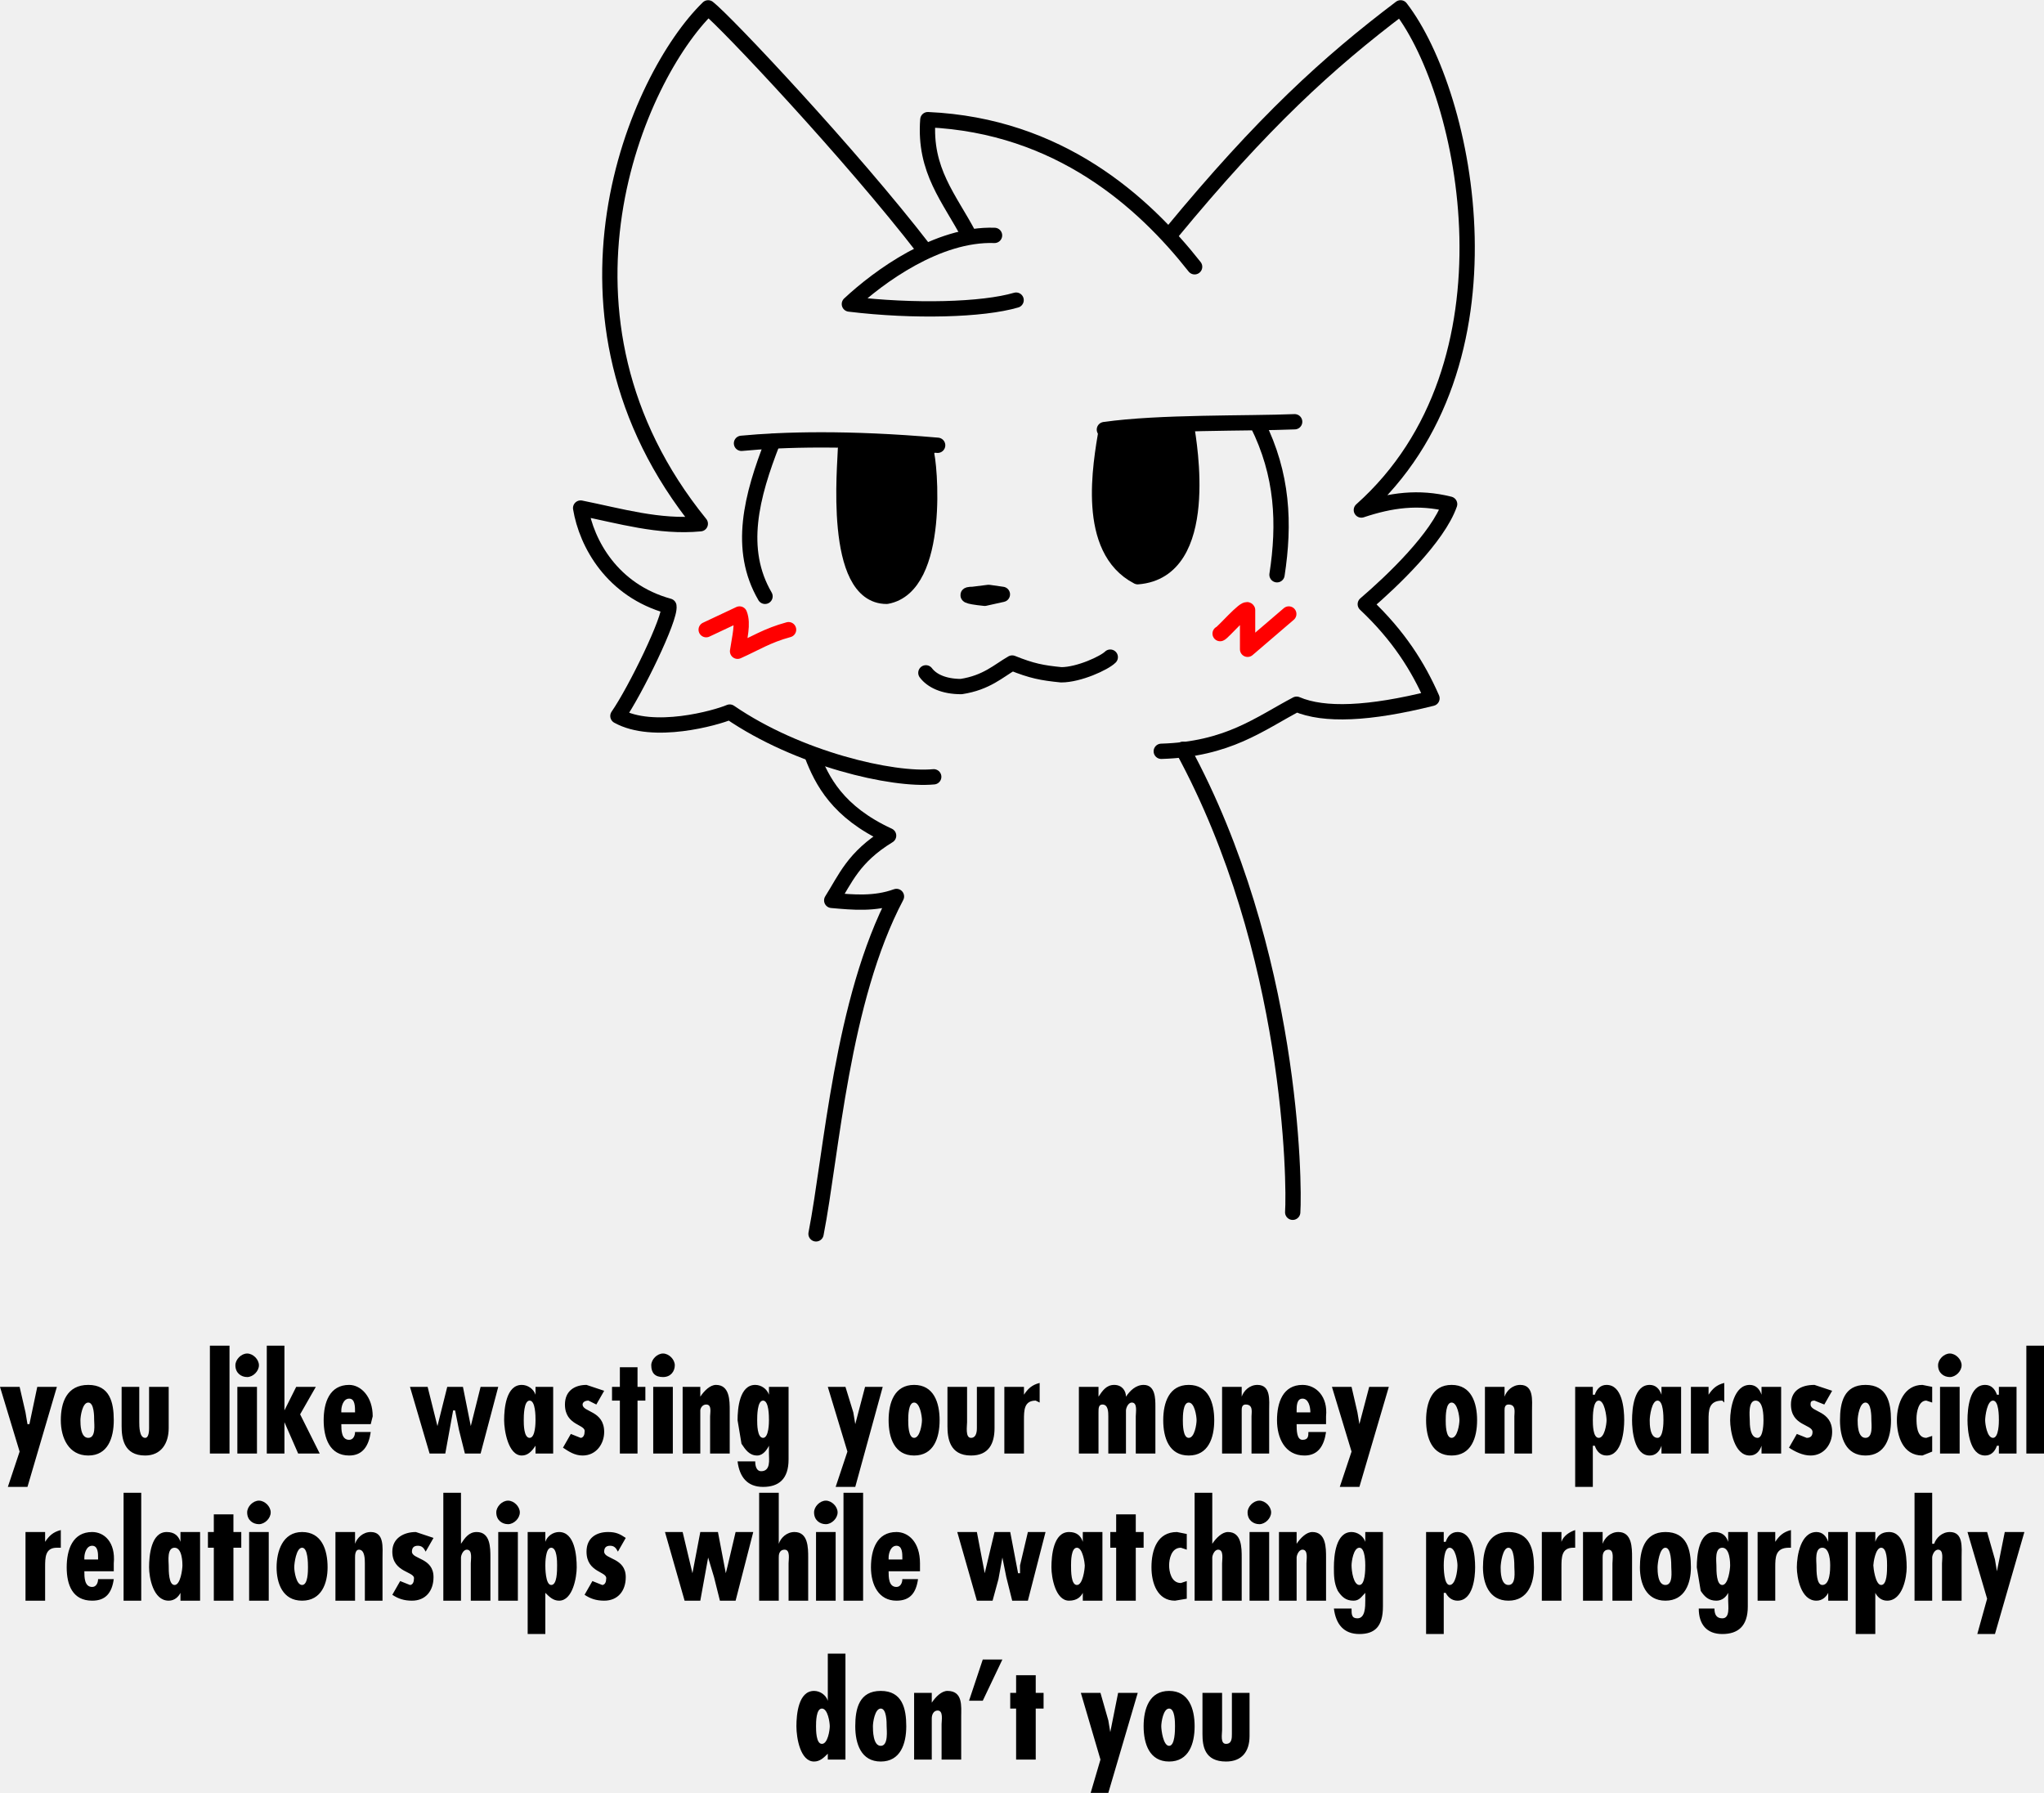
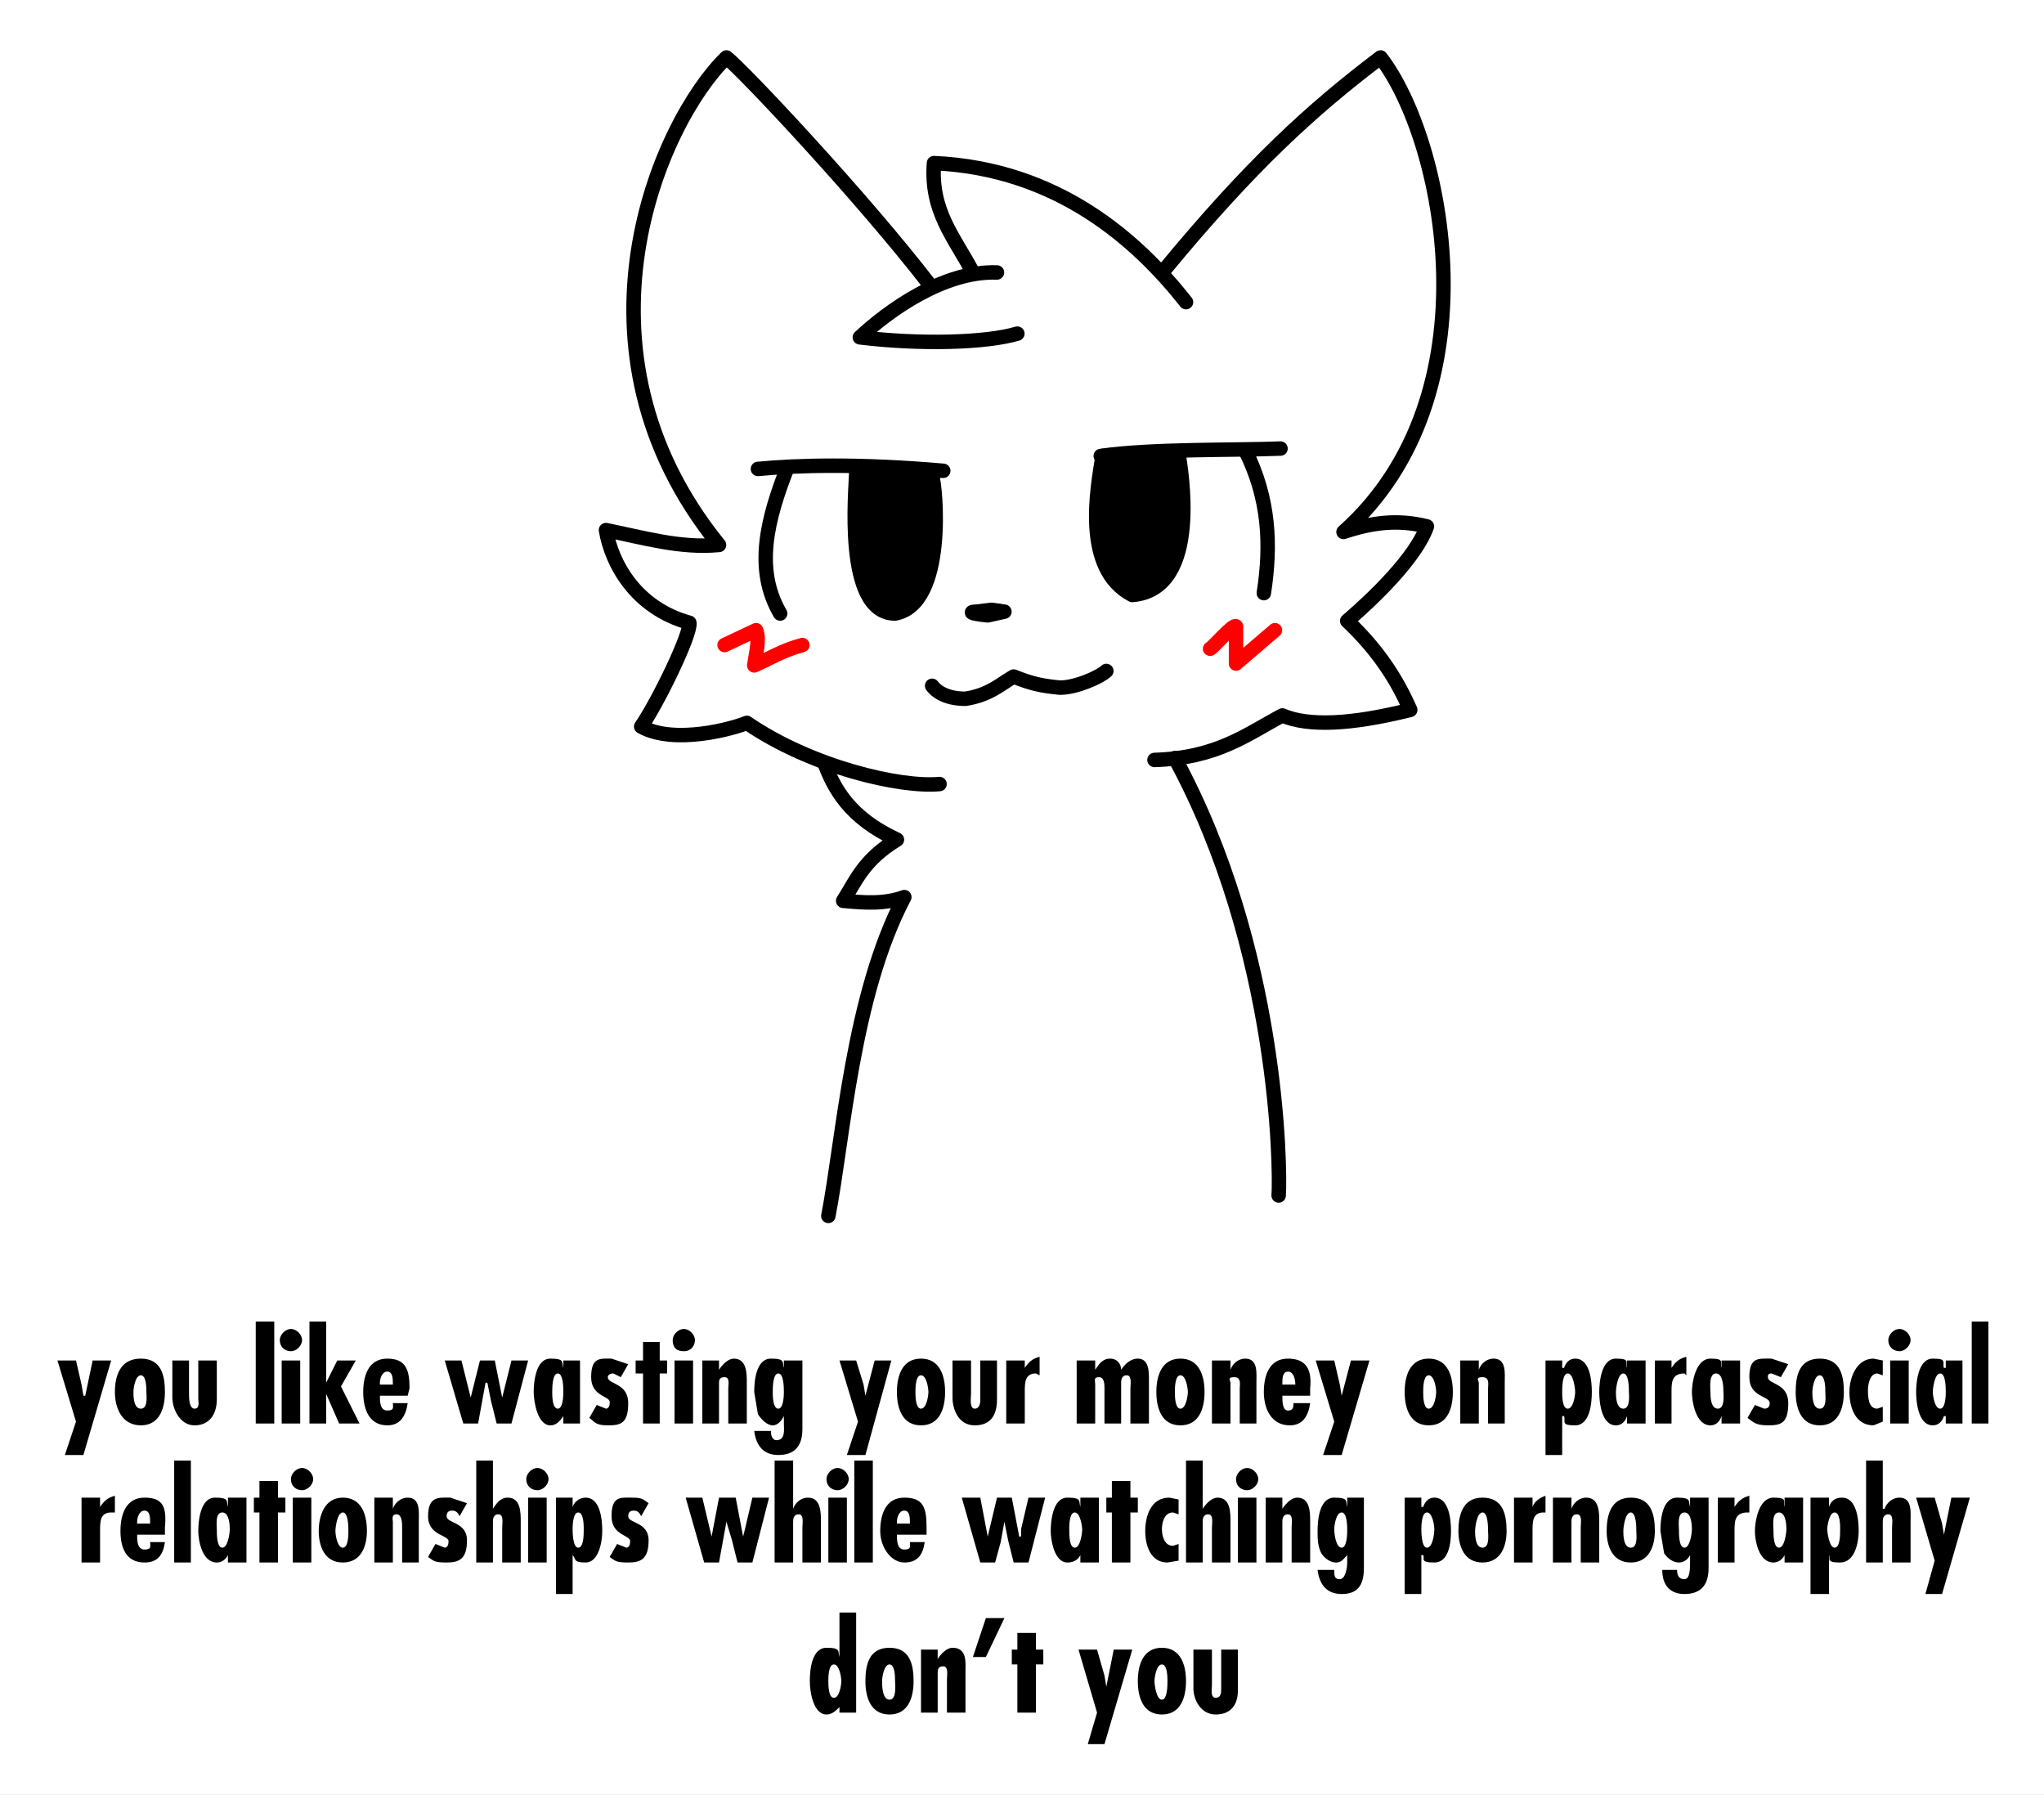
- <svg xmlns="http://www.w3.org/2000/svg" id="Layer_1" viewBox="0 0 1042 914">
+ <svg xmlns="http://www.w3.org/2000/svg" id="Layer_1" version="1.1" viewBox="0 0 1103 968">
  <defs>
-     <style>
-       .cls-1{stroke:red}.cls-1,.cls-2,.cls-3{stroke-linejoin:round}.cls-1,.cls-2,.cls-3,.cls-4{stroke-linecap:round;stroke-width:7.8px}.cls-1,.cls-3,.cls-4{fill:none}.cls-2,.cls-3,.cls-4{stroke:#000}.cls-5{isolation:isolate}.cls-4{stroke-miterlimit:11.3}
-     </style>
+     <style>.st0{stroke:red}.st0,.st1,.st2{stroke-linejoin:round}.st0,.st1,.st2,.st3{stroke-linecap:round;stroke-width:7.8px}.st0,.st2,.st3{fill:none}.st1,.st2,.st3{stroke:#000}.st5{isolation:isolate}.st3{stroke-miterlimit:11.3}</style>
  </defs>
+   <path fill="#fff" d="M0 0h1103v968H0z" />
  <g id="layer1">
    <g id="g8">
      <g id="g5">
-         <path id="path6" d="M660 215c-24 1-69 0-97 4" class="cls-3" />
-         <path id="path7" d="M564 219c-3 18-11 61 16 75 38-3 26-69 25-76h0" class="cls-2" />
-         <path id="path1" d="M651 293c4-26 3-51-10-77" class="cls-4" />
+         <path id="path6" d="M691 242c-24 1-69 0-97 4" class="st2" />
+         <path id="path7" d="M595 246c-3 18-11 61 16 75 38-3 26-69 25-76h0" class="st1" />
+         <path id="path1" d="M682 320c4-26 3-51-10-77" class="st3" />
      </g>
      <g id="g4">
-         <path id="path7-0" d="M472 230c2 5 8 69-20 74-28 0-21-68-21-75h42" class="cls-2" />
-         <path id="path2" d="M378 226c21-2 54-3 100 1h0" class="cls-4" />
-         <path id="path3" d="M394 225c-11 28-18 55-4 79" class="cls-4" />
+         <path id="path7-0" d="M503 257c2 5 8 69-20 74-28 0-21-68-21-75h42" class="st1" />
+         <path id="path2" d="M409 253c21-2 54-3 100 1h0" class="st3" />
+         <path id="path3" d="M425 252c-11 28-18 55-4 79" class="st3" />
      </g>
    </g>
-     <path id="path5" d="m496 303 8-1 7 1-9 2c-10-1-10-2-6-2h0Z" class="cls-3" />
-     <path id="path8" d="M472 343c3 4 9 7 18 7 13-2 19-8 26-12 10 4 15 5 25 6 9 0 22-6 25-9" class="cls-3" />
+     <path id="path5" d="m527 330 8-1 7 1-9 2c-10-1-10-2-6-2h0Z" class="st2" />
+     <path id="path8" d="M503 370c3 4 9 7 18 7 13-2 19-8 26-12 10 4 15 5 25 6 9 0 22-6 25-9" class="st2" />
    <g id="g10">
-       <path id="path10" d="M622 323c1 0 13-14 14-12v20l21-18" class="cls-1" />
-       <path id="path9" d="m360 321 17-8c2 5 0 12-1 19 9-4 15-8 26-11" class="cls-1" />
+       <path id="path10" d="M653 350c1 0 13-14 14-12v20l21-18" class="st0" />
+       <path id="path9" d="m391 348 17-8c2 5 0 12-1 19 9-4 15-8 26-11" class="st0" />
    </g>
    <g id="g12">
-       <path id="path11" d="M518 153c-17 5-52 6-85 2 15-14 45-36 74-35" class="cls-3" />
-       <path id="path12" d="M494 120c-10-19-23-33-21-59 67 3 110 42 136 75" class="cls-3" />
+       <path id="path11" d="M549 180c-17 5-52 6-85 2 15-14 45-36 74-35" class="st2" />
+       <path id="path12" d="M525 147c-10-19-23-33-21-59 67 3 110 42 136 75" class="st2" />
    </g>
    <g id="g14">
-       <path id="path14" d="M597 119c47-57 80-87 117-115 34 44 63 182-20 256 15-5 29-7 45-3-6 17-29 39-43 51 17 16 27 32 34 48-32 8-55 9-69 3-19 10-35 23-69 24" class="cls-3" />
-       <path id="path13" d="M471 127C434 79 370 11 361 4c-36 35-90 157-4 263-21 2-41-4-61-8 3 18 16 42 45 50 1 6-17 43-26 56 18 10 50 1 57-2 35 24 83 35 104 33" class="cls-3" />
+       <path id="path14" d="M628 146c47-57 80-87 117-115 34 44 63 182-20 256 15-5 29-7 45-3-6 17-29 39-43 51 17 16 27 32 34 48-32 8-55 9-69 3-19 10-35 23-69 24" class="st2" />
+       <path id="path13" d="M502 154C465 106 401 38 392 31c-36 35-90 157-4 263-21 2-41-4-61-8 3 18 16 42 45 50 1 6-17 43-26 56 18 10 50 1 57-2 35 24 83 35 104 33" class="st2" />
    </g>
-     <path id="path16" d="M603 382c56 103 57 222 56 236" class="cls-3" />
-     <path id="path15" d="M414 385c5 13 13 29 39 41-18 11-22 22-29 33 11 1 22 2 33-2-28 53-33 131-41 172" class="cls-3" />
+     <path id="path16" d="M634 409c56 103 57 222 56 236" class="st2" />
+     <path id="path15" d="M445 412c5 13 13 29 39 41-18 11-22 22-29 33 11 1 22 2 33-2-28 53-33 131-41 172" class="st2" />
  </g>
-   <g class="cls-5">
-     <path d="m10 707 3 13 1 6h1l4-19h10l-15 51H4l6-18-10-33h10Zm48 17c0 9-3 18-13 18s-14-9-14-18 3-18 14-18 13 9 13 18Zm-17 0c0 2 0 9 4 9s3-7 3-9 0-9-3-9-4 7-4 9Zm30-17v18c0 2 0 8 3 8 2 0 2-4 2-5v-21h10v21c0 8-4 14-12 14-11 0-12-9-12-15v-20h9Zm46-21v55h-10v-55h10Zm3 10c0-3 3-6 6-6s6 3 6 6-3 6-6 6-6-2-6-6Zm11 11v34h-10v-34h10Zm14-21v33l6-12h10l-8 14 10 20h-11l-7-16v16h-9v-55h9Zm44 40h-15c0 3 0 8 4 8 2 0 3-2 3-4h8c-1 7-4 12-11 12-10 0-13-9-13-18s3-18 13-18c6 0 12 6 12 16l-1 4Zm-8-6c0-3 0-7-3-7s-4 4-4 6v1h7Zm37-13 5 20 5-20h8l4 20 1-4 4-16h9l-9 34h-8l-3-12-2-10h-1l-2 11-2 11h-8l-10-34h9Zm55 30c-2 3-4 5-7 5-7 0-9-13-9-18 0-6 1-18 9-18 3 0 6 2 7 5v-4h9v34h-9v-4Zm0-13c0-2 0-10-3-10s-3 8-3 10 0 9 3 9 3-8 3-9Zm31-8-4-2c-2 0-3 1-3 2 0 4 11 3 11 14 0 6-4 12-11 12-4 0-7-2-10-4l4-7 5 2c1 0 2-1 2-3 1-4-10-3-10-14 0-7 5-10 11-10l9 3-4 7Zm21-19v10h4v7h-4v27h-9v-27h-4v-7h4v-10h9Zm7-1c0-3 3-6 6-6s6 3 6 6-2 6-6 6-6-2-6-6Zm11 11v34h-10v-34h10Zm14 5c2-3 5-6 8-6 7 0 7 8 7 13v22h-10v-19c0-2 1-6-2-6-2 0-3 2-3 3v22h-9v-34h9v5Zm28 33c0 3 1 5 3 5 5 0 4-6 4-9v-4c-1 2-3 5-6 5-4 0-6-3-8-6l-2-12c0-6 1-18 9-18 3 0 6 2 7 5v-4h10v37c0 10-5 14-13 14s-12-5-13-13h9Zm7-21c0-2 0-10-3-10s-3 8-3 10 0 9 3 9 3-8 3-9Zm39-17 4 13 1 6 5-19h9l-14 51h-10l6-18-10-33h9Zm48 17c0 9-3 18-13 18s-13-9-13-18 3-18 13-18 13 9 13 18Zm-16 0c0 2 0 9 3 9s4-7 4-9-1-9-4-9-3 7-3 9Zm30-17v18c0 2-1 8 2 8s3-4 3-5v-21h9v21c0 8-3 14-12 14-11 0-12-9-12-15v-20h10Zm29 0v4c2-3 4-5 8-6v10l-2-1c-6 0-6 5-6 10v17h-10v-34h10Zm38 5c2-3 4-6 8-6s6 3 6 6c2-3 5-6 9-6 6 0 6 7 6 11v24h-10v-19c0-2 1-7-2-7-2 0-3 3-3 4v22h-9v-19c0-2 0-6-3-6-2 0-2 2-2 4v21h-10v-34h10v5Zm59 12c0 9-3 18-13 18s-13-9-13-18 3-18 13-18 13 9 13 18Zm-16 0c0 2 0 9 3 9s4-7 4-9-1-9-4-9-3 7-3 9Zm30-12c1-3 4-6 8-6 7 0 6 8 6 13v22h-9v-19c0-2 1-6-3-6-2 0-2 2-2 3v22h-10v-34h10v5Zm43 14h-15c0 3 0 8 3 8s3-2 3-4h9c-1 7-4 12-11 12-10 0-14-9-14-18s3-18 13-18c7 0 13 6 12 16v4Zm-8-6c0-3-1-7-4-7s-3 4-3 6v1h7Zm21-13 3 13 1 6 5-19h10l-15 51h-10l6-18-10-33h10Zm64 17c0 9-3 18-13 18s-13-9-13-18 3-18 13-18 13 9 13 18Zm-16 0c0 2 0 9 3 9s4-7 4-9-1-9-4-9-3 7-3 9Zm30-12c1-3 4-6 8-6 7 0 6 8 6 13v22h-9v-19c0-2 1-6-3-6-2 0-2 2-2 3v22h-10v-34h10v5Zm45-1h1c1-3 3-5 6-5 8 0 9 12 9 18 0 5-1 18-9 18-3 0-5-2-6-5h-1v21h-9v-51h9v4Zm7 13c0-2-1-10-4-10s-3 8-3 10 0 9 3 9 4-7 4-9Zm28 13c-1 3-3 5-6 5-8 0-9-13-9-18 0-6 1-18 9-18 3 0 5 2 6 5v-4h10v34h-10v-4Zm1-13c0-2 0-10-3-10s-4 8-4 10 0 9 4 9c3 0 3-8 3-9Zm23-17v4c2-3 4-5 8-6v10l-1-1c-7 0-7 5-7 10v17h-9v-34h9Zm27 30c-1 3-3 5-6 5-8 0-10-13-10-18 0-6 2-18 10-18 3 0 5 2 6 5v-4h10v34h-10v-4Zm1-13c0-2 0-10-4-10s-3 8-3 10 0 9 4 9c3 0 3-8 3-9Zm31-8-5-2c-2 0-2 1-2 2 0 4 11 3 11 14 0 6-4 12-11 12-4 0-8-2-11-4l4-7 5 2c2 0 3-1 3-3 0-4-11-3-11-14 0-7 5-10 12-10l9 3-4 7Zm34 8c0 9-3 18-13 18s-13-9-13-18 2-18 13-18 13 9 13 18Zm-17 0c0 2 0 9 4 9s3-7 3-9 0-9-3-9-4 7-4 9Zm38 16-5 2c-10 0-13-10-13-18 0-9 4-18 13-18l5 1v8l-3-1c-4 0-5 6-5 9s0 10 5 10l3-1v8Zm3-44c0-3 3-6 6-6s6 3 6 6-3 6-6 6-6-2-6-6Zm11 11v34h-10v-34h10Zm20 30h-1c-1 3-3 5-6 5-8 0-9-13-9-18 0-6 1-18 9-18 3 0 5 2 6 5h1v-4h9v34h-9v-4Zm0-13c0-2 0-10-3-10s-4 8-4 10 1 9 4 9 3-8 3-9Zm23-38v55h-9v-55h9ZM23 781v5c2-3 4-5 8-6v9h-2c-6 0-6 5-6 10v17H13v-35h10Zm35 20H43c0 3 0 8 4 8 2 0 3-2 3-4h8c-1 7-4 11-11 11-10 0-13-8-13-17s3-18 13-18c6 0 12 5 11 16v4Zm-8-7c0-2 0-6-3-6s-4 4-4 6v1h7v-1Zm22-33v55h-9v-55h9Zm20 51c-1 2-3 4-6 4-8 0-10-12-10-17 0-6 1-18 9-18 4 0 6 2 7 5v-5h10v35H92v-4Zm1-14c0-1 0-9-4-9s-3 7-3 9c0 3 0 10 3 10s4-8 4-10Zm26-26v9h4v8h-4v27h-10v-27h-3v-8h3v-9h10Zm7-1c0-3 3-6 6-6s6 3 6 6-3 6-6 6-6-2-6-6Zm11 10v35h-10v-35h10Zm30 18c0 8-3 17-13 17s-13-9-13-17 3-18 13-18 13 9 13 18Zm-17 0c0 2 1 9 4 9s3-7 3-9 0-10-3-10-4 8-4 10Zm31-12c1-3 4-6 8-6 7 0 6 8 6 13v22h-9v-19c0-2 0-7-3-7-2 0-2 3-2 4v22h-10v-35h10v6Zm36 4c-1-2-2-3-4-3s-3 1-3 3c0 4 11 3 11 13 0 7-4 12-11 12-4 0-7-1-10-3l4-7 5 2c1 0 2-1 2-3 1-4-11-3-11-14 0-7 6-10 12-10l9 3-4 7Zm18-30v26c2-3 4-6 8-6 7 0 7 8 7 13v22h-10v-19c0-2 1-7-2-7-2 0-3 3-3 4v22h-9v-55h9Zm18 10c0-3 3-6 6-6s6 3 6 6-3 6-6 6-6-2-6-6Zm11 10v35h-10v-35h10Zm14 5c1-3 4-5 7-5 8 0 9 12 9 18 0 5-2 17-9 17-3 0-5-2-7-4v21h-9v-52h9v5Zm6 12c0-2 0-9-3-9s-3 8-3 9 0 10 3 10 3-7 3-10Zm31-7c-1-2-2-3-4-3s-3 1-3 3c0 4 11 3 11 13 0 7-4 12-11 12-4 0-7-1-10-3l4-7 5 2c1 0 2-1 2-3 1-4-10-3-10-14 0-7 5-10 11-10 4 0 6 1 9 3l-4 7Zm33-10 5 21 4-21h9l4 21 1-4 4-17h9l-9 35h-8l-3-12-3-10-2 11-2 11h-8l-10-35h9Zm49-20v26c1-3 4-6 8-6 7 0 7 8 7 13v22h-10v-19c0-2 1-7-2-7s-3 3-3 4v22h-10v-55h10Zm18 10c0-3 3-6 6-6s6 3 6 6-3 6-6 6-6-2-6-6Zm11 10v35h-10v-35h10Zm14-20v55h-10v-55h10Zm29 40h-16c0 3 0 8 4 8 2 0 3-2 3-4h8c-1 7-4 11-11 11-9 0-13-8-13-17s3-18 13-18c6 0 12 5 12 16v4Zm-9-7c0-2 0-6-3-6s-4 4-4 6v1h7v-1Zm38-13 4 21 5-21h8l4 21h1v-4l4-17h9l-9 35h-8l-3-12-2-10-2 11-3 11h-8l-10-35h10Zm54 31c-1 2-3 4-7 4-7 0-9-12-9-17 0-6 1-18 9-18 4 0 6 2 7 5v-5h10v35h-10v-4Zm1-14c0-1-1-9-4-9s-3 7-3 9c0 3 0 10 3 10s4-8 4-10Zm26-26v9h4v8h-4v27h-10v-27h-3v-8h3v-9h10Zm26 43-6 1c-9 0-12-9-12-17 0-9 3-18 13-18l5 1v8l-3-1c-5 0-6 6-6 9s1 9 6 9l3-1v9Zm13-54v26c2-3 5-6 8-6 7 0 7 8 7 13v22h-10v-19c0-2 1-7-2-7-2 0-3 3-3 4v22h-9v-55h9Zm18 10c0-3 3-6 6-6s6 3 6 6-3 6-6 6-6-2-6-6Zm11 10v35h-10v-35h10Zm14 6c2-3 5-6 8-6 7 0 7 8 7 13v22h-10v-19c0-2 1-7-2-7-2 0-3 3-3 4v22h-9v-35h9v6Zm28 33c0 3 0 5 3 5 4 0 4-6 4-9v-4c-2 2-3 4-6 4-4 0-6-2-8-5-2-4-2-8-2-12 0-6 1-18 9-18 3 0 6 2 7 5v-5h9v38c0 10-4 14-12 14s-12-5-13-13h9Zm7-22c0-1 0-9-3-9s-4 7-4 9c0 3 1 10 4 10s3-8 3-10Zm40-12h1c1-3 3-5 6-5 8 0 9 12 9 18 0 5-1 17-9 17-3 0-5-2-6-4h-1v21h-9v-52h9v5Zm7 12c0-2-1-9-4-9s-3 8-3 9 0 10 3 10 4-7 4-10Zm39 1c0 8-3 17-13 17s-13-9-13-17 2-18 13-18 13 9 13 18Zm-17 0c0 2 0 9 4 9s3-7 3-9 0-10-3-10-4 8-4 10Zm31-18v5c1-3 4-5 7-6v9h-1c-6 0-6 5-6 10v17h-10v-35h10Zm21 6c1-3 4-6 8-6 7 0 7 8 7 13v22h-10v-19c0-2 1-7-2-7s-3 3-3 4v22h-10v-35h10v6Zm45 12c0 8-3 17-13 17s-13-9-13-17 2-18 13-18 13 9 13 18Zm-17 0c0 2 0 9 4 9s3-7 3-9 0-10-3-10-4 8-4 10Zm29 21c0 3 1 5 4 5 4 0 3-6 3-9v-4c-1 2-3 4-6 4-4 0-6-2-8-5l-2-12c0-6 1-18 9-18 4 0 6 2 7 5v-5h10v38c0 10-5 14-13 14s-12-5-12-13h8Zm8-22c0-1 0-9-4-9s-3 7-3 9c0 3 0 10 3 10s4-8 4-10Zm23-17v5c2-3 4-5 8-6v9h-1c-7 0-7 5-7 10v17h-9v-35h9Zm27 31c-1 2-3 4-6 4-8 0-10-12-10-17 0-6 2-18 10-18 3 0 5 2 6 5v-5h10v35h-10v-4Zm1-14c0-1 0-9-4-9s-3 7-3 9c0 3 0 10 3 10 4 0 4-8 4-10Zm23-12c1-3 3-5 7-5 8 0 9 12 9 18 0 5-2 17-10 17-3 0-5-2-6-4v21h-10v-52h10v5Zm6 12c0-2 0-9-3-9s-4 8-4 9 1 10 4 10 3-7 3-10Zm23-37v26h1c1-3 4-6 8-6 7 0 6 8 6 13v22h-10v-19c0-2 1-7-2-7-2 0-3 3-3 4v22h-9v-55h9Zm28 20 4 14 1 6 4-20h10l-15 52h-9l5-18-10-34h10ZM422 894c-2 2-4 4-7 4-7 0-9-12-9-18s1-18 9-18c3 0 6 2 7 5v-24h9v54h-9v-3Zm1-14c0-2-1-9-4-9s-3 7-3 9 0 9 3 9 4-7 4-9Zm39 0c0 9-3 18-13 18s-13-9-13-18 2-18 13-18 13 9 13 18Zm-17 0c0 2 0 10 4 10s3-8 3-10 0-9-3-9-4 7-4 9Zm30-12c2-3 5-6 8-6 8 0 7 8 7 13v22h-10v-18c0-2 1-7-2-7-2 0-3 2-3 4v21h-9v-34h9v5Zm36-22-10 21h-7l7-21h10Zm17 8v9h4v8h-4v26h-10v-26h-3v-8h3v-9h10Zm33 9 4 14 1 6 4-20h10l-15 51h-9l5-17-10-34h10Zm48 17c0 9-3 18-13 18s-13-9-13-18 3-18 13-18 13 9 13 18Zm-17 0c0 2 1 10 4 10s3-8 3-10 0-9-3-9-4 7-4 9Zm31-17v19c0 2-1 7 2 7s3-3 3-5v-21h9v22c0 8-4 13-12 13-11 0-12-8-12-14v-21h10Z" class="cls-5" />
+   <g class="st5">
+     <path d="m41 734 3 13 1 6h1l4-19h10l-15 51H35l6-18-10-33h10Zm48 17c0 9-3 18-13 18s-14-9-14-18 3-18 14-18 13 9 13 18Zm-17 0c0 2 0 9 4 9s3-7 3-9 0-9-3-9-4 7-4 9Zm30-17v18c0 2 0 8 3 8s2-4 2-5v-21h10v21c0 8-4 14-12 14s-12-9-12-15v-20h9Zm46-21v55h-10v-55h10Zm3 10c0-3 3-6 6-6s6 3 6 6-3 6-6 6-6-2-6-6Zm11 11v34h-10v-34h10Zm14-21v33l6-12h10l-8 14 10 20h-11l-7-16v16h-9v-55h9Zm44 40h-15c0 3 0 8 4 8s3-2 3-4h8c-1 7-4 12-11 12-10 0-13-9-13-18s3-18 13-18 12 6 12 16l-1 4Zm-8-6c0-3 0-7-3-7s-4 4-4 6v1h7Zm37-13 5 20 5-20h8l4 20 1-4 4-16h9l-9 34h-8l-3-12-2-10h-1l-2 11-2 11h-8l-10-34h9Zm55 30c-2 3-4 5-7 5-7 0-9-13-9-18s1-18 9-18 6 2 7 5v-4h9v34h-9v-4Zm0-13c0-2 0-10-3-10s-3 8-3 10 0 9 3 9 3-8 3-9Zm31-8-4-2c-2 0-3 1-3 2 0 4 11 3 11 14s-4 12-11 12-7-2-10-4l4-7 5 2c1 0 2-1 2-3 1-4-10-3-10-14s5-10 11-10l9 3-4 7Zm21-19v10h4v7h-4v27h-9v-27h-4v-7h4v-10h9Zm7-1c0-3 3-6 6-6s6 3 6 6-2 6-6 6-6-2-6-6Zm11 11v34h-10v-34h10Zm14 5c2-3 5-6 8-6 7 0 7 8 7 13v22h-10v-19c0-2 1-6-2-6s-3 2-3 3v22h-9v-34h9v5Zm28 33c0 3 1 5 3 5 5 0 4-6 4-9v-4c-1 2-3 5-6 5s-6-3-8-6l-2-12c0-6 1-18 9-18s6 2 7 5v-4h10v37c0 10-5 14-13 14s-12-5-13-13h9Zm7-21c0-2 0-10-3-10s-3 8-3 10 0 9 3 9 3-8 3-9Zm39-17 4 13 1 6 5-19h9l-14 51h-10l6-18-10-33h9Zm48 17c0 9-3 18-13 18s-13-9-13-18 3-18 13-18 13 9 13 18Zm-16 0c0 2 0 9 3 9s4-7 4-9-1-9-4-9-3 7-3 9Zm30-17v18c0 2-1 8 2 8s3-4 3-5v-21h9v21c0 8-3 14-12 14s-12-9-12-15v-20h10Zm29 0v4c2-3 4-5 8-6v10l-2-1c-6 0-6 5-6 10v17h-10v-34h10Zm38 5c2-3 4-6 8-6s6 3 6 6c2-3 5-6 9-6 6 0 6 7 6 11v24h-10v-19c0-2 1-7-2-7s-3 3-3 4v22h-9v-19c0-2 0-6-3-6s-2 2-2 4v21h-10v-34h10v5Zm59 12c0 9-3 18-13 18s-13-9-13-18 3-18 13-18 13 9 13 18Zm-16 0c0 2 0 9 3 9s4-7 4-9-1-9-4-9-3 7-3 9Zm30-12c1-3 4-6 8-6 7 0 6 8 6 13v22h-9v-19c0-2 1-6-3-6s-2 2-2 3v22h-10v-34h10v5Zm43 14h-15c0 3 0 8 3 8s3-2 3-4h9c-1 7-4 12-11 12-10 0-14-9-14-18s3-18 13-18 13 6 12 16v4Zm-8-6c0-3-1-7-4-7s-3 4-3 6v1h7Zm21-13 3 13 1 6 5-19h10l-15 51h-10l6-18-10-33h10Zm64 17c0 9-3 18-13 18s-13-9-13-18 3-18 13-18 13 9 13 18Zm-16 0c0 2 0 9 3 9s4-7 4-9-1-9-4-9-3 7-3 9Zm30-12c1-3 4-6 8-6 7 0 6 8 6 13v22h-9v-19c0-2 1-6-3-6s-2 2-2 3v22h-10v-34h10v5Zm45-1h1c1-3 3-5 6-5 8 0 9 12 9 18s-1 18-9 18-5-2-6-5h-1v21h-9v-51h9v4Zm7 13c0-2-1-10-4-10s-3 8-3 10 0 9 3 9 4-7 4-9Zm28 13c-1 3-3 5-6 5-8 0-9-13-9-18s1-18 9-18 5 2 6 5v-4h10v34h-10v-4Zm1-13c0-2 0-10-3-10s-4 8-4 10 0 9 4 9 3-8 3-9Zm23-17v4c2-3 4-5 8-6v10l-1-1c-7 0-7 5-7 10v17h-9v-34h9Zm27 30c-1 3-3 5-6 5-8 0-10-13-10-18s2-18 10-18 5 2 6 5v-4h10v34h-10v-4Zm1-13c0-2 0-10-4-10s-3 8-3 10 0 9 4 9 3-8 3-9Zm31-8-5-2c-2 0-2 1-2 2 0 4 11 3 11 14s-4 12-11 12-8-2-11-4l4-7 5 2c2 0 3-1 3-3 0-4-11-3-11-14s5-10 12-10l9 3-4 7Zm34 8c0 9-3 18-13 18s-13-9-13-18 2-18 13-18 13 9 13 18Zm-17 0c0 2 0 9 4 9s3-7 3-9 0-9-3-9-4 7-4 9Zm38 16-5 2c-10 0-13-10-13-18s4-18 13-18l5 1v8l-3-1c-4 0-5 6-5 9s0 10 5 10l3-1v8Zm3-44c0-3 3-6 6-6s6 3 6 6-3 6-6 6-6-2-6-6Zm11 11v34h-10v-34h10Zm20 30h-1c-1 3-3 5-6 5-8 0-9-13-9-18s1-18 9-18 5 2 6 5h1v-4h9v34h-9v-4Zm0-13c0-2 0-10-3-10s-4 8-4 10 1 9 4 9 3-8 3-9Zm23-38v55h-9v-55h9ZM54 808v5c2-3 4-5 8-6v9h-2c-6 0-6 5-6 10v17H44v-35h10Zm35 20H74c0 3 0 8 4 8s3-2 3-4h8c-1 7-4 11-11 11-10 0-13-8-13-17s3-18 13-18 12 5 11 16v4Zm-8-7c0-2 0-6-3-6s-4 4-4 6v1h7v-1Zm22-33v55h-9v-55h9Zm20 51c-1 2-3 4-6 4-8 0-10-12-10-17s1-18 9-18 6 2 7 5v-5h10v35h-10v-4Zm1-14c0-1 0-9-4-9s-3 7-3 9c0 3 0 10 3 10s4-8 4-10Zm26-26v9h4v8h-4v27h-10v-27h-3v-8h3v-9h10Zm7-1c0-3 3-6 6-6s6 3 6 6-3 6-6 6-6-2-6-6Zm11 10v35h-10v-35h10Zm30 18c0 8-3 17-13 17s-13-9-13-17 3-18 13-18 13 9 13 18Zm-17 0c0 2 1 9 4 9s3-7 3-9 0-10-3-10-4 8-4 10Zm31-12c1-3 4-6 8-6 7 0 6 8 6 13v22h-9v-19c0-2 0-7-3-7s-2 3-2 4v22h-10v-35h10v6Zm36 4c-1-2-2-3-4-3s-3 1-3 3c0 4 11 3 11 13s-4 12-11 12-7-1-10-3l4-7 5 2c1 0 2-1 2-3 1-4-11-3-11-14s6-10 12-10l9 3-4 7Zm18-30v26c2-3 4-6 8-6 7 0 7 8 7 13v22h-10v-19c0-2 1-7-2-7s-3 3-3 4v22h-9v-55h9Zm18 10c0-3 3-6 6-6s6 3 6 6-3 6-6 6-6-2-6-6Zm11 10v35h-10v-35h10Zm14 5c1-3 4-5 7-5 8 0 9 12 9 18s-2 17-9 17-5-2-7-4v21h-9v-52h9v5Zm6 12c0-2 0-9-3-9s-3 8-3 9 0 10 3 10 3-7 3-10Zm31-7c-1-2-2-3-4-3s-3 1-3 3c0 4 11 3 11 13s-4 12-11 12-7-1-10-3l4-7 5 2c1 0 2-1 2-3 1-4-10-3-10-14s5-10 11-10 6 1 9 3l-4 7Zm33-10 5 21 4-21h9l4 21 1-4 4-17h9l-9 35h-8l-3-12-3-10-2 11-2 11h-8l-10-35h9Zm49-20v26c1-3 4-6 8-6 7 0 7 8 7 13v22h-10v-19c0-2 1-7-2-7s-3 3-3 4v22h-10v-55h10Zm18 10c0-3 3-6 6-6s6 3 6 6-3 6-6 6-6-2-6-6Zm11 10v35h-10v-35h10Zm14-20v55h-10v-55h10Zm29 40h-16c0 3 0 8 4 8s3-2 3-4h8c-1 7-4 11-11 11s-13-8-13-17 3-18 13-18 12 5 12 16v4Zm-9-7c0-2 0-6-3-6s-4 4-4 6v1h7v-1Zm38-13 4 21 5-21h8l4 21h1v-4l4-17h9l-9 35h-8l-3-12-2-10-2 11-3 11h-8l-10-35h10Zm54 31c-1 2-3 4-7 4-7 0-9-12-9-17s1-18 9-18 6 2 7 5v-5h10v35h-10v-4Zm1-14c0-1-1-9-4-9s-3 7-3 9c0 3 0 10 3 10s4-8 4-10Zm26-26v9h4v8h-4v27h-10v-27h-3v-8h3v-9h10Zm26 43-6 1c-9 0-12-9-12-17s3-18 13-18l5 1v8l-3-1c-5 0-6 6-6 9s1 9 6 9l3-1v9Zm13-54v26c2-3 5-6 8-6 7 0 7 8 7 13v22h-10v-19c0-2 1-7-2-7s-3 3-3 4v22h-9v-55h9Zm18 10c0-3 3-6 6-6s6 3 6 6-3 6-6 6-6-2-6-6Zm11 10v35h-10v-35h10Zm14 6c2-3 5-6 8-6 7 0 7 8 7 13v22h-10v-19c0-2 1-7-2-7s-3 3-3 4v22h-9v-35h9v6Zm28 33c0 3 0 5 3 5s4-6 4-9v-4c-2 2-3 4-6 4s-6-2-8-5c-2-4-2-8-2-12 0-6 1-18 9-18s6 2 7 5v-5h9v38c0 10-4 14-12 14s-12-5-13-13h9Zm7-22c0-1 0-9-3-9s-4 7-4 9c0 3 1 10 4 10s3-8 3-10Zm40-12h1c1-3 3-5 6-5 8 0 9 12 9 18s-1 17-9 17-5-2-6-4h-1v21h-9v-52h9v5Zm7 12c0-2-1-9-4-9s-3 8-3 9 0 10 3 10 4-7 4-10Zm39 1c0 8-3 17-13 17s-13-9-13-17 2-18 13-18 13 9 13 18Zm-17 0c0 2 0 9 4 9s3-7 3-9 0-10-3-10-4 8-4 10Zm31-18v5c1-3 4-5 7-6v9h-1c-6 0-6 5-6 10v17h-10v-35h10Zm21 6c1-3 4-6 8-6 7 0 7 8 7 13v22h-10v-19c0-2 1-7-2-7s-3 3-3 4v22h-10v-35h10v6Zm45 12c0 8-3 17-13 17s-13-9-13-17 2-18 13-18 13 9 13 18Zm-17 0c0 2 0 9 4 9s3-7 3-9 0-10-3-10-4 8-4 10Zm29 21c0 3 1 5 4 5s3-6 3-9v-4c-1 2-3 4-6 4s-6-2-8-5l-2-12c0-6 1-18 9-18s6 2 7 5v-5h10v38c0 10-5 14-13 14s-12-5-12-13h8Zm8-22c0-1 0-9-4-9s-3 7-3 9c0 3 0 10 3 10s4-8 4-10Zm23-17v5c2-3 4-5 8-6v9h-1c-7 0-7 5-7 10v17h-9v-35h9Zm27 31c-1 2-3 4-6 4-8 0-10-12-10-17s2-18 10-18 5 2 6 5v-5h10v35h-10v-4Zm1-14c0-1 0-9-4-9s-3 7-3 9c0 3 0 10 3 10s4-8 4-10Zm23-12c1-3 3-5 7-5 8 0 9 12 9 18s-2 17-10 17-5-2-6-4v21h-10v-52h10v5Zm6 12c0-2 0-9-3-9s-4 8-4 9 1 10 4 10 3-7 3-10Zm23-37v26h1c1-3 4-6 8-6 7 0 6 8 6 13v22h-10v-19c0-2 1-7-2-7s-3 3-3 4v22h-9v-55h9Zm28 20 4 14 1 6 4-20h10l-15 52h-9l5-18-10-34h10ZM453 921c-2 2-4 4-7 4-7 0-9-12-9-18s1-18 9-18 6 2 7 5v-24h9v54h-9v-3Zm1-14c0-2-1-9-4-9s-3 7-3 9 0 9 3 9 4-7 4-9Zm39 0c0 9-3 18-13 18s-13-9-13-18 2-18 13-18 13 9 13 18Zm-17 0c0 2 0 10 4 10s3-8 3-10 0-9-3-9-4 7-4 9Zm30-12c2-3 5-6 8-6 8 0 7 8 7 13v22h-10v-18c0-2 1-7-2-7s-3 2-3 4v21h-9v-34h9v5Zm36-22-10 21h-7l7-21h10Zm17 8v9h4v8h-4v26h-10v-26h-3v-8h3v-9h10Zm33 9 4 14 1 6 4-20h10l-15 51h-9l5-17-10-34h10Zm48 17c0 9-3 18-13 18s-13-9-13-18 3-18 13-18 13 9 13 18Zm-17 0c0 2 1 10 4 10s3-8 3-10 0-9-3-9-4 7-4 9Zm31-17v19c0 2-1 7 2 7s3-3 3-5v-21h9v22c0 8-4 13-12 13s-12-8-12-14v-21h10Z" class="st5" />
  </g>
</svg>
